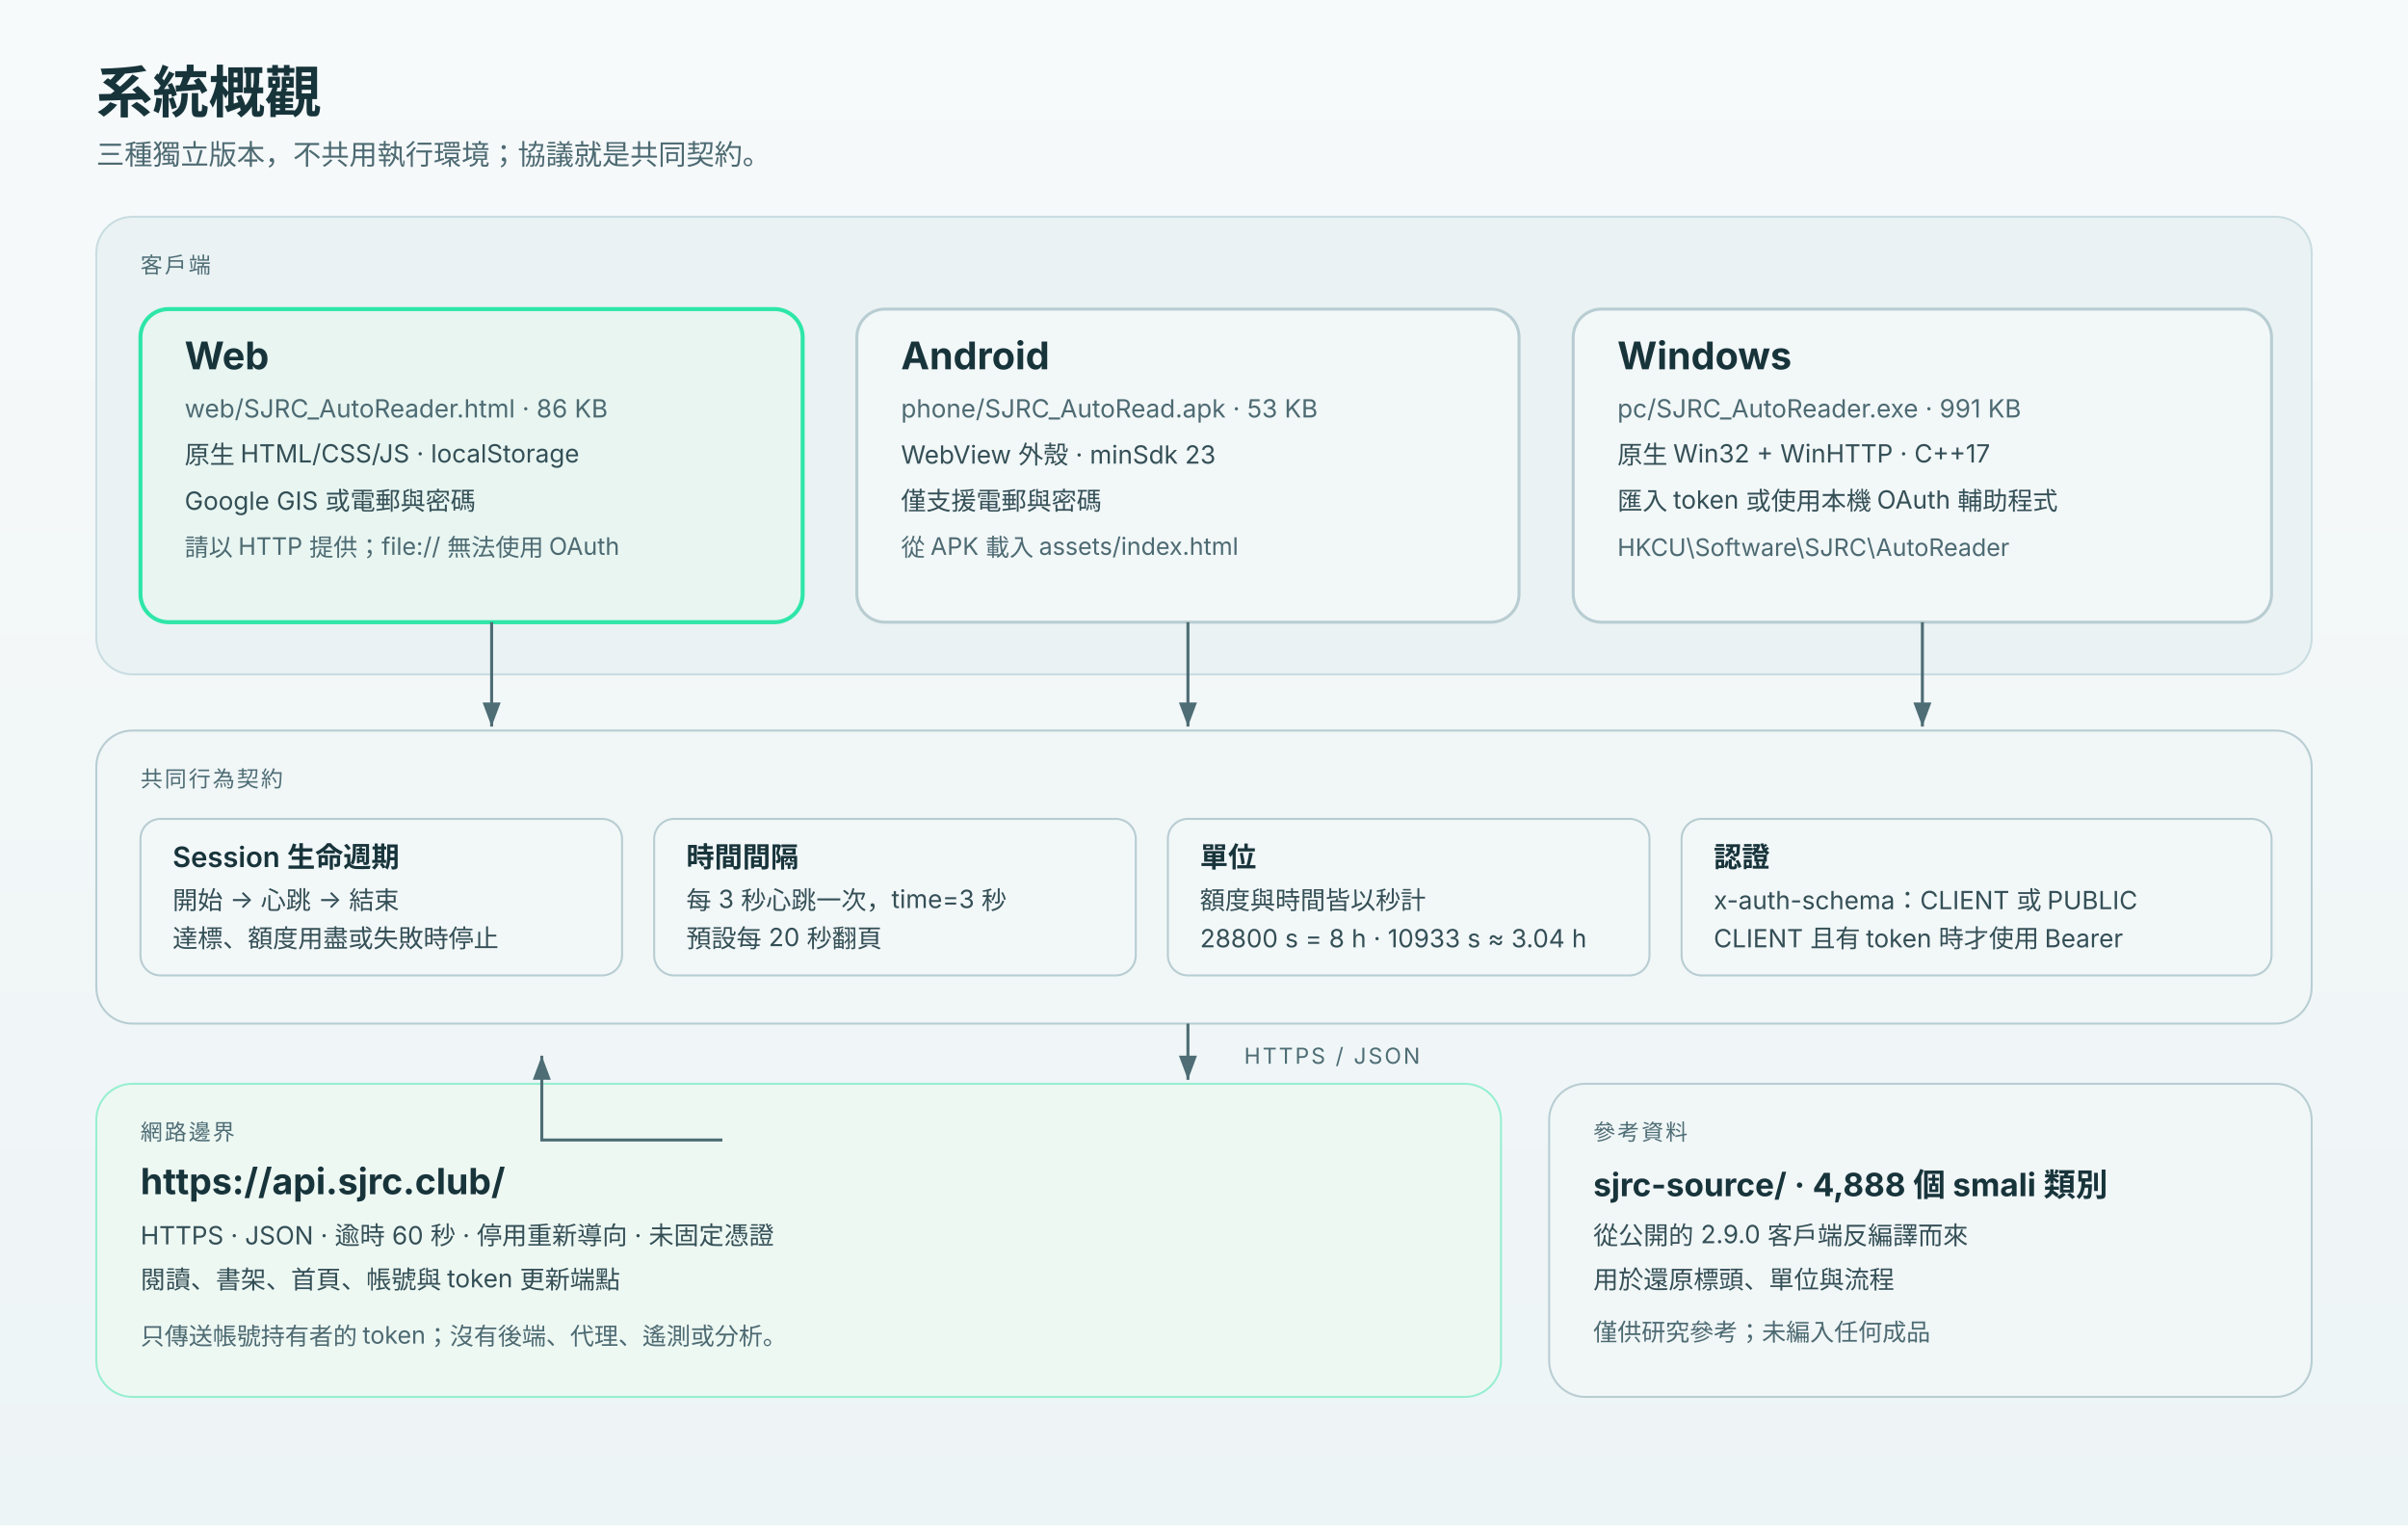
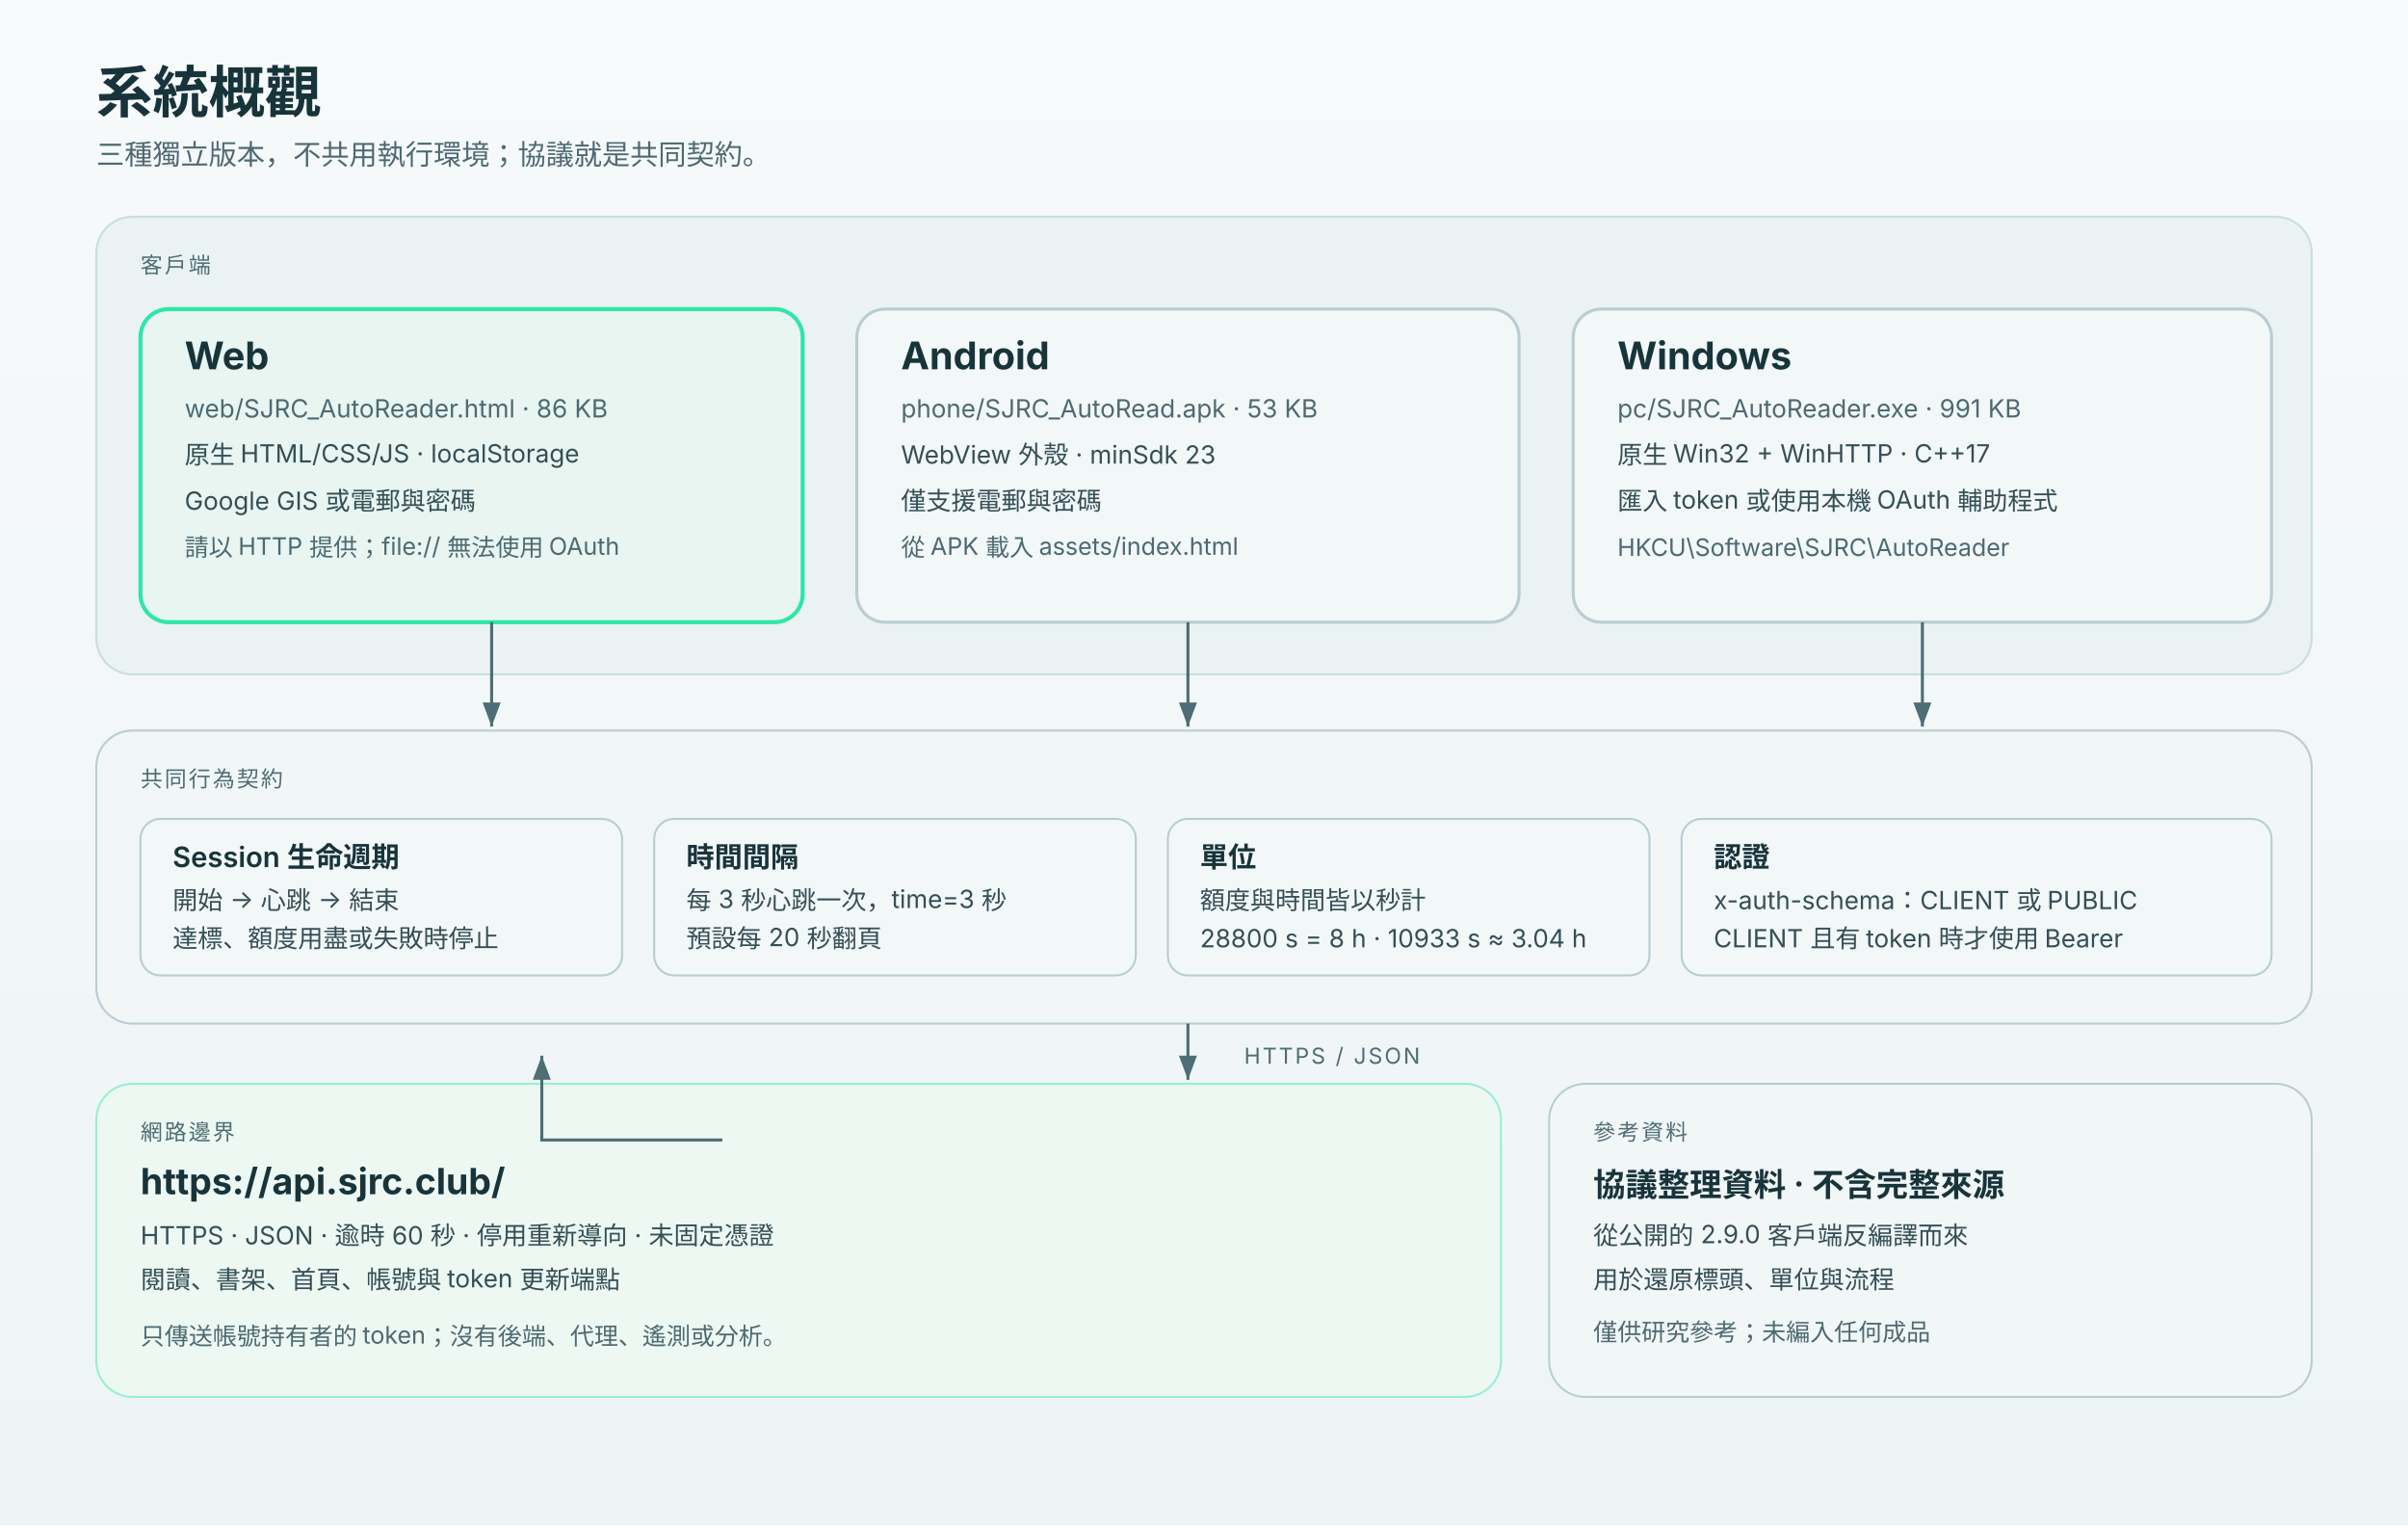
<svg xmlns="http://www.w3.org/2000/svg" width="1200" height="760" viewBox="0 0 1200 760" role="img" aria-labelledby="title desc">
  <defs>
    <linearGradient id="bg" x1="0" y1="0" x2="0" y2="1">
      <stop offset="0" stop-color="#f7fafb" />
      <stop offset="1" stop-color="#edf4f5" />
    </linearGradient>
    <linearGradient id="accent" x1="0" y1="0" x2="1" y2="0">
      <stop offset="0" stop-color="#2ee6a8" />
      <stop offset="1" stop-color="#43b7ff" />
    </linearGradient>
    <marker id="arrow" markerWidth="10" markerHeight="10" refX="8" refY="3" orient="auto">
      <path d="M0 0l8 3-8 3z" fill="#4e6d75" />
    </marker>
    <style>
      .box{fill:#f2f7f8;stroke:#b8cdd2;stroke-width:1.5}
      .boxhi{fill:#e8f5f1;stroke:#2ee6a8;stroke-width:2}
      .t{font-family:'Noto Sans TC','Microsoft JhengHei','PingFang TC',Inter,'Segoe UI',sans-serif;fill:#18343b}
      .s{font-family:'Noto Sans TC','Microsoft JhengHei','PingFang TC',Inter,'Segoe UI',sans-serif;fill:#4d6a72}
      .m{font-family:'Noto Sans TC','Microsoft JhengHei','PingFang TC',Inter,'Segoe UI',sans-serif;fill:#344f56}
      .lbl{font-family:'Noto Sans TC','Microsoft JhengHei','PingFang TC',Inter,'Segoe UI',sans-serif;fill:#4e6d75;font-size:11px;letter-spacing:1px}
    </style>
  </defs>
  <rect width="1200" height="760" fill="url(#bg)" />
  <text x="48" y="56" class="t" font-size="28" font-weight="700">系統概觀</text>
  <text x="48" y="82" class="s" font-size="14">三種獨立版本，不共用執行環境；協議就是共同契約。</text>
  <rect x="48" y="108" width="1104" height="228" rx="18" fill="#eaf2f3" stroke="#c9dde1" />
  <text x="70" y="136" class="lbl">客戶端</text>
  <g>
    <rect x="70" y="154" width="330" height="156" rx="14" class="boxhi" />
    <text x="92" y="184" class="t" font-size="19" font-weight="650">Web</text>
    <text x="92" y="208" class="s" font-size="12.5">web/SJRC_AutoReader.html · 86 KB</text>
    <text x="92" y="231" class="m" font-size="12.5">原生 HTML/CSS/JS · localStorage</text>
    <text x="92" y="254" class="m" font-size="12.5">Google GIS 或電郵與密碼</text>
    <text x="92" y="277" class="s" font-size="12">請以 HTTP 提供；file:// 無法使用 OAuth</text>
    <rect x="427" y="154" width="330" height="156" rx="14" class="box" />
    <text x="449" y="184" class="t" font-size="19" font-weight="650">Android</text>
    <text x="449" y="208" class="s" font-size="12.5">phone/SJRC_AutoRead.apk · 53 KB</text>
    <text x="449" y="231" class="m" font-size="12.5">WebView 外殼 · minSdk 23</text>
    <text x="449" y="254" class="m" font-size="12.5">僅支援電郵與密碼</text>
    <text x="449" y="277" class="s" font-size="12">從 APK 載入 assets/index.html</text>
    <rect x="784" y="154" width="348" height="156" rx="14" class="box" />
    <text x="806" y="184" class="t" font-size="19" font-weight="650">Windows</text>
    <text x="806" y="208" class="s" font-size="12.5">pc/SJRC_AutoReader.exe · 991 KB</text>
    <text x="806" y="231" class="m" font-size="12.5">原生 Win32 + WinHTTP · C++17</text>
    <text x="806" y="254" class="m" font-size="12.5">匯入 token 或使用本機 OAuth 輔助程式</text>
    <text x="806" y="277" class="s" font-size="12">HKCU\Software\SJRC\AutoReader</text>
  </g>
  <rect x="48" y="364" width="1104" height="146" rx="18" fill="#f1f6f7" stroke="#b8cdd2" />
  <text x="70" y="392" class="lbl">共同行為契約</text>
  <g class="m" font-size="12.5">
    <rect x="70" y="408" width="240" height="78" rx="10" fill="#f2f7f8" stroke="#b7cdd2" />
    <text x="86" y="432" class="t" font-size="14" font-weight="600">Session 生命週期</text>
    <text x="86" y="453">開始 → 心跳 → 結束</text>
    <text x="86" y="472">達標、額度用盡或失敗時停止</text>
    <rect x="326" y="408" width="240" height="78" rx="10" fill="#f2f7f8" stroke="#b7cdd2" />
    <text x="342" y="432" class="t" font-size="14" font-weight="600">時間間隔</text>
    <text x="342" y="453">每 3 秒心跳一次，time=3 秒</text>
    <text x="342" y="472">預設每 20 秒翻頁</text>
    <rect x="582" y="408" width="240" height="78" rx="10" fill="#f2f7f8" stroke="#b7cdd2" />
    <text x="598" y="432" class="t" font-size="14" font-weight="600">單位</text>
    <text x="598" y="453">額度與時間皆以秒計</text>
    <text x="598" y="472">28800 s = 8 h · 10933 s ≈ 3.04 h</text>
    <rect x="838" y="408" width="294" height="78" rx="10" fill="#f2f7f8" stroke="#b7cdd2" />
    <text x="854" y="432" class="t" font-size="14" font-weight="600">認證</text>
    <text x="854" y="453">x-auth-schema：CLIENT 或 PUBLIC</text>
    <text x="854" y="472">CLIENT 且有 token 時才使用 Bearer</text>
  </g>
  <rect x="48" y="540" width="700" height="156" rx="18" fill="#eef8f3" stroke="#2ee6a8" stroke-opacity="0.45" />
  <text x="70" y="568" class="lbl">網路邊界</text>
  <text x="70" y="595" class="t" font-size="18" font-weight="650">https://api.sjrc.club/</text>
  <text x="70" y="620" class="m" font-size="12.5">HTTPS · JSON · 逾時 60 秒 · 停用重新導向 · 未固定憑證</text>
  <text x="70" y="642" class="m" font-size="12.5">閱讀、書架、首頁、帳號與 token 更新端點</text>
  <text x="70" y="670" class="s" font-size="12">只傳送帳號持有者的 token；沒有後端、代理、遙測或分析。</text>
  <rect x="772" y="540" width="380" height="156" rx="18" fill="#f1f6f7" stroke="#b8cdd2" />
  <text x="794" y="568" class="lbl">參考資料</text>
-   <text x="794" y="596" class="t" font-size="16" font-weight="650">sjrc-source/ · 4,888 個 smali 類別</text>
+   <text x="794" y="596" class="t" font-size="16" font-weight="650">協議整理資料 · 不含完整來源</text>
  <text x="794" y="620" class="m" font-size="12.5">從公開的 2.9.0 客戶端反編譯而來</text>
  <text x="794" y="642" class="m" font-size="12.5">用於還原標頭、單位與流程</text>
  <text x="794" y="668" class="s" font-size="12">僅供研究參考；未編入任何成品</text>
  <g stroke="#4e6d75" stroke-width="1.5" marker-end="url(#arrow)" fill="none">
    <path d="M245 310v52" />
    <path d="M592 310v52" />
    <path d="M958 310v52" />
    <path d="M592 510v28" />
    <path d="M360 568h-90v-42" />
  </g>
  <text x="620" y="530" class="lbl">HTTPS / JSON</text>
</svg>
